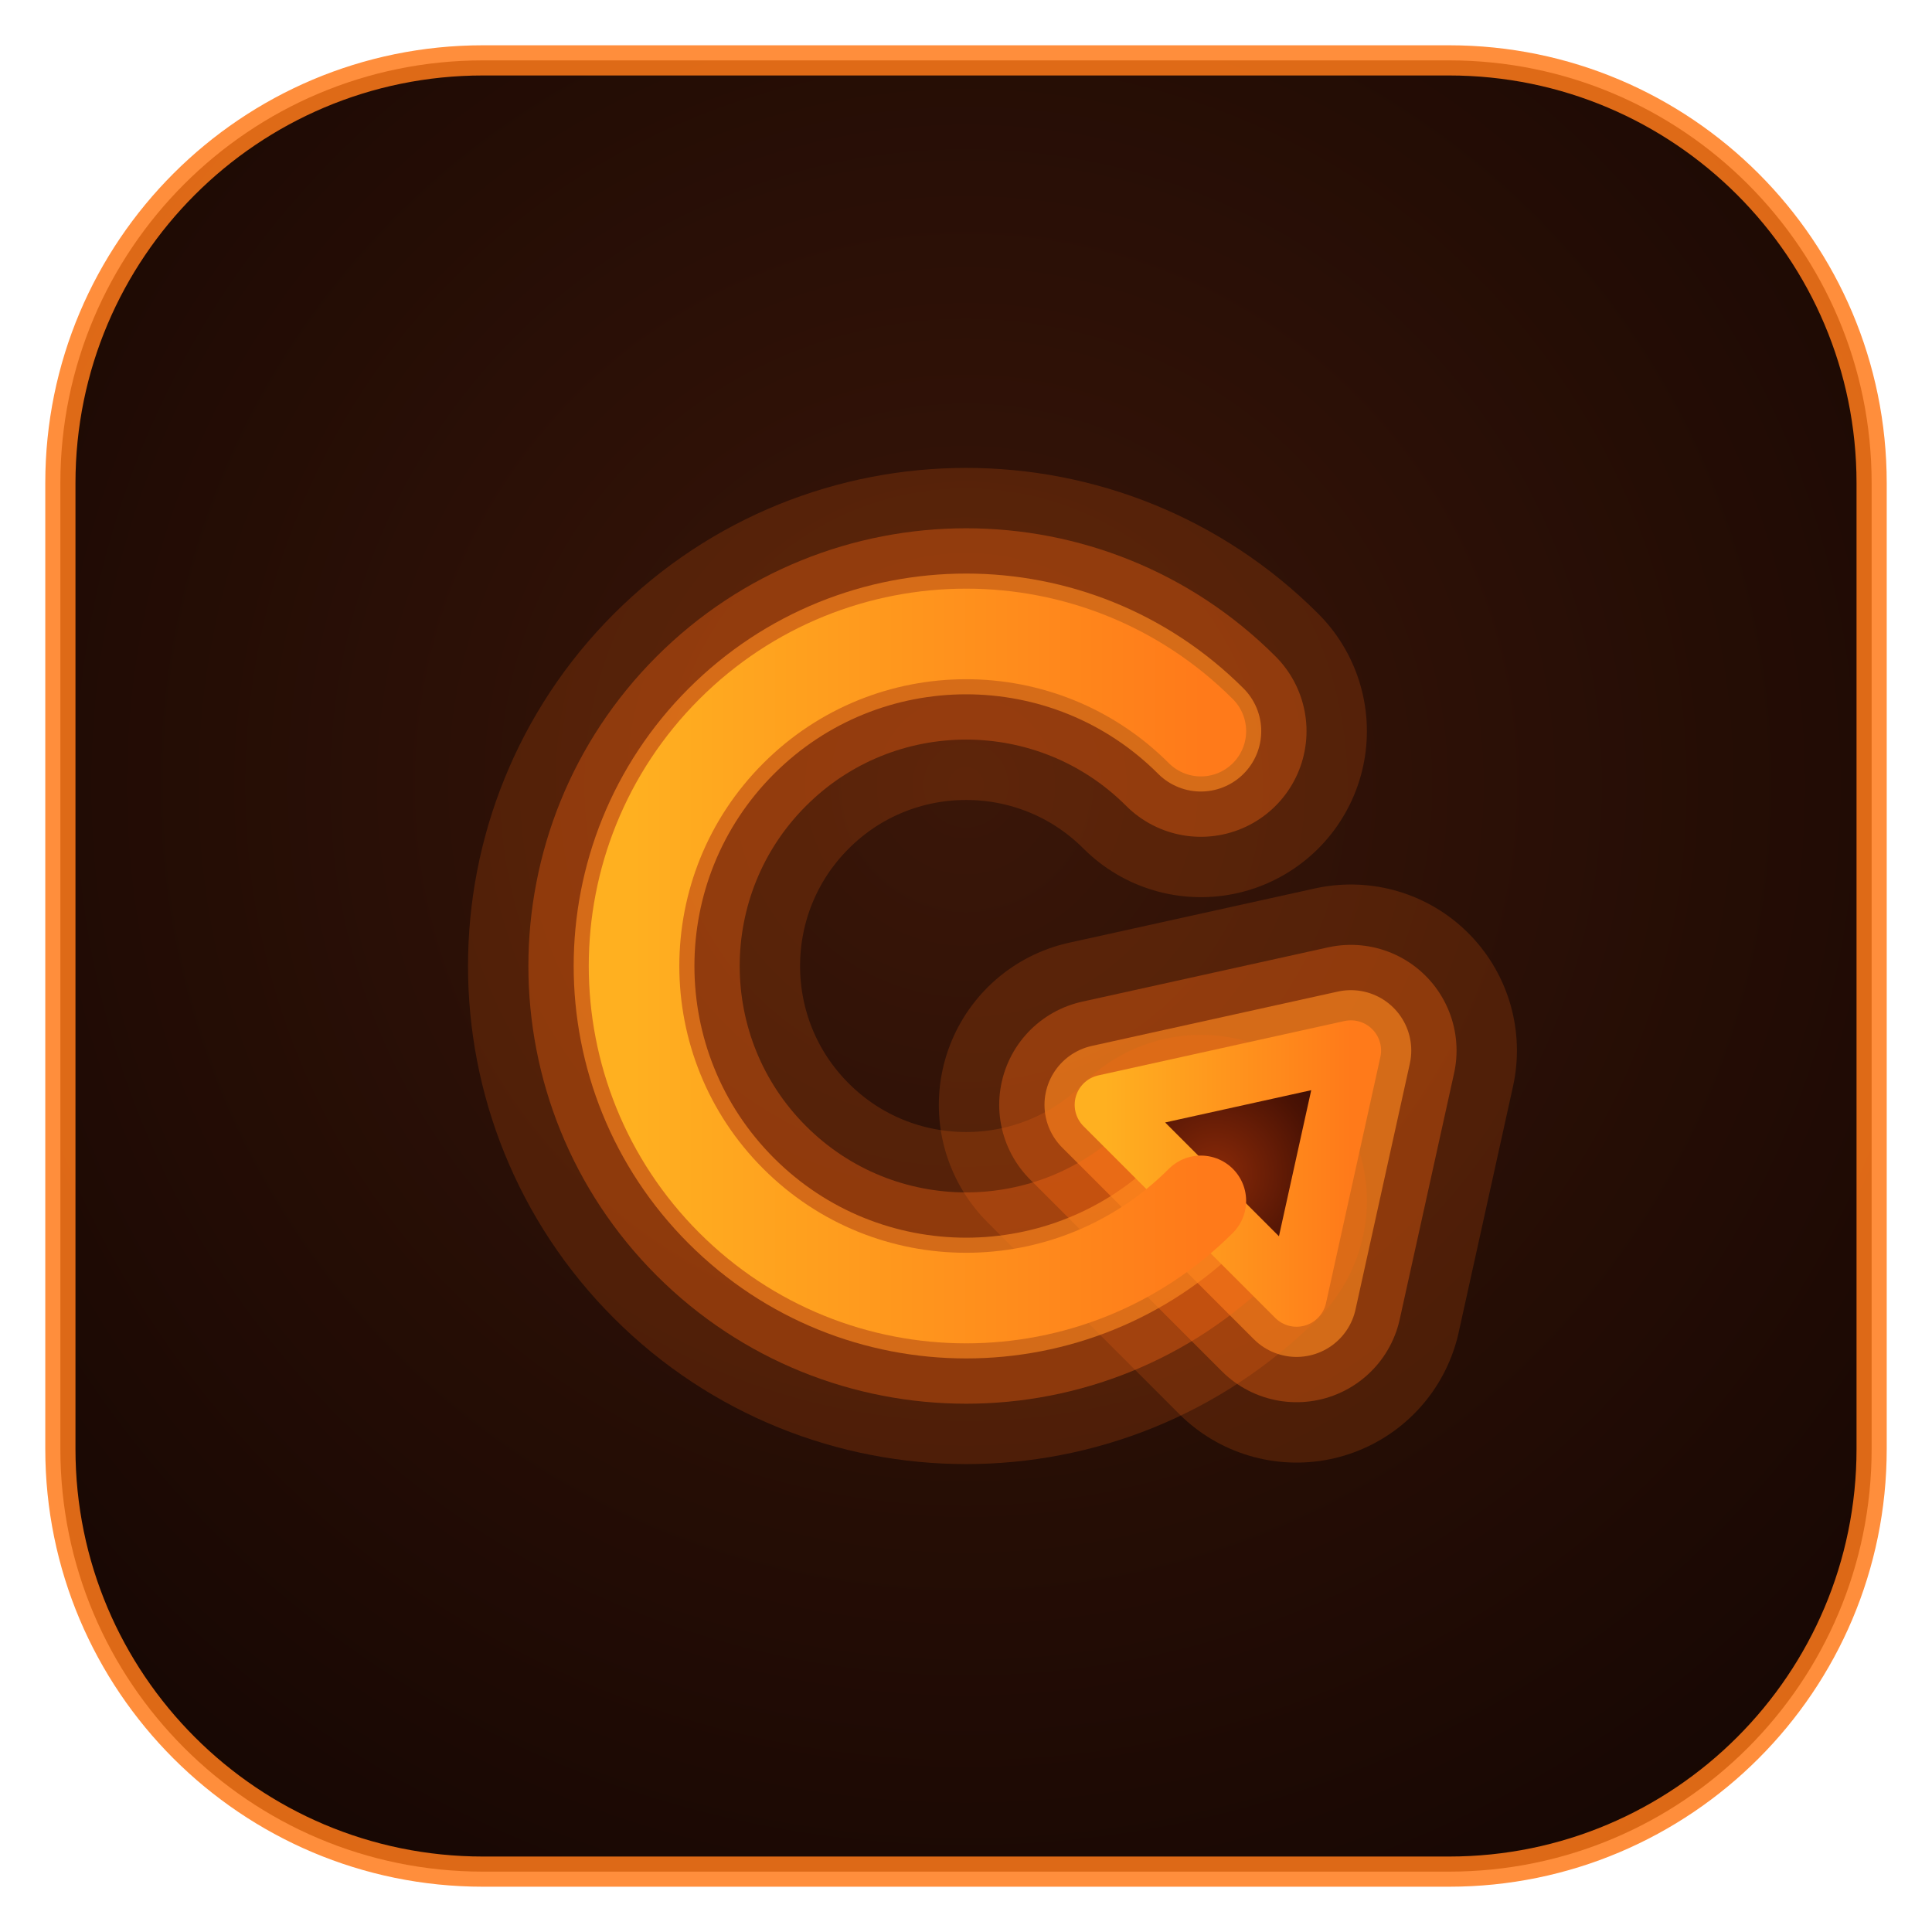
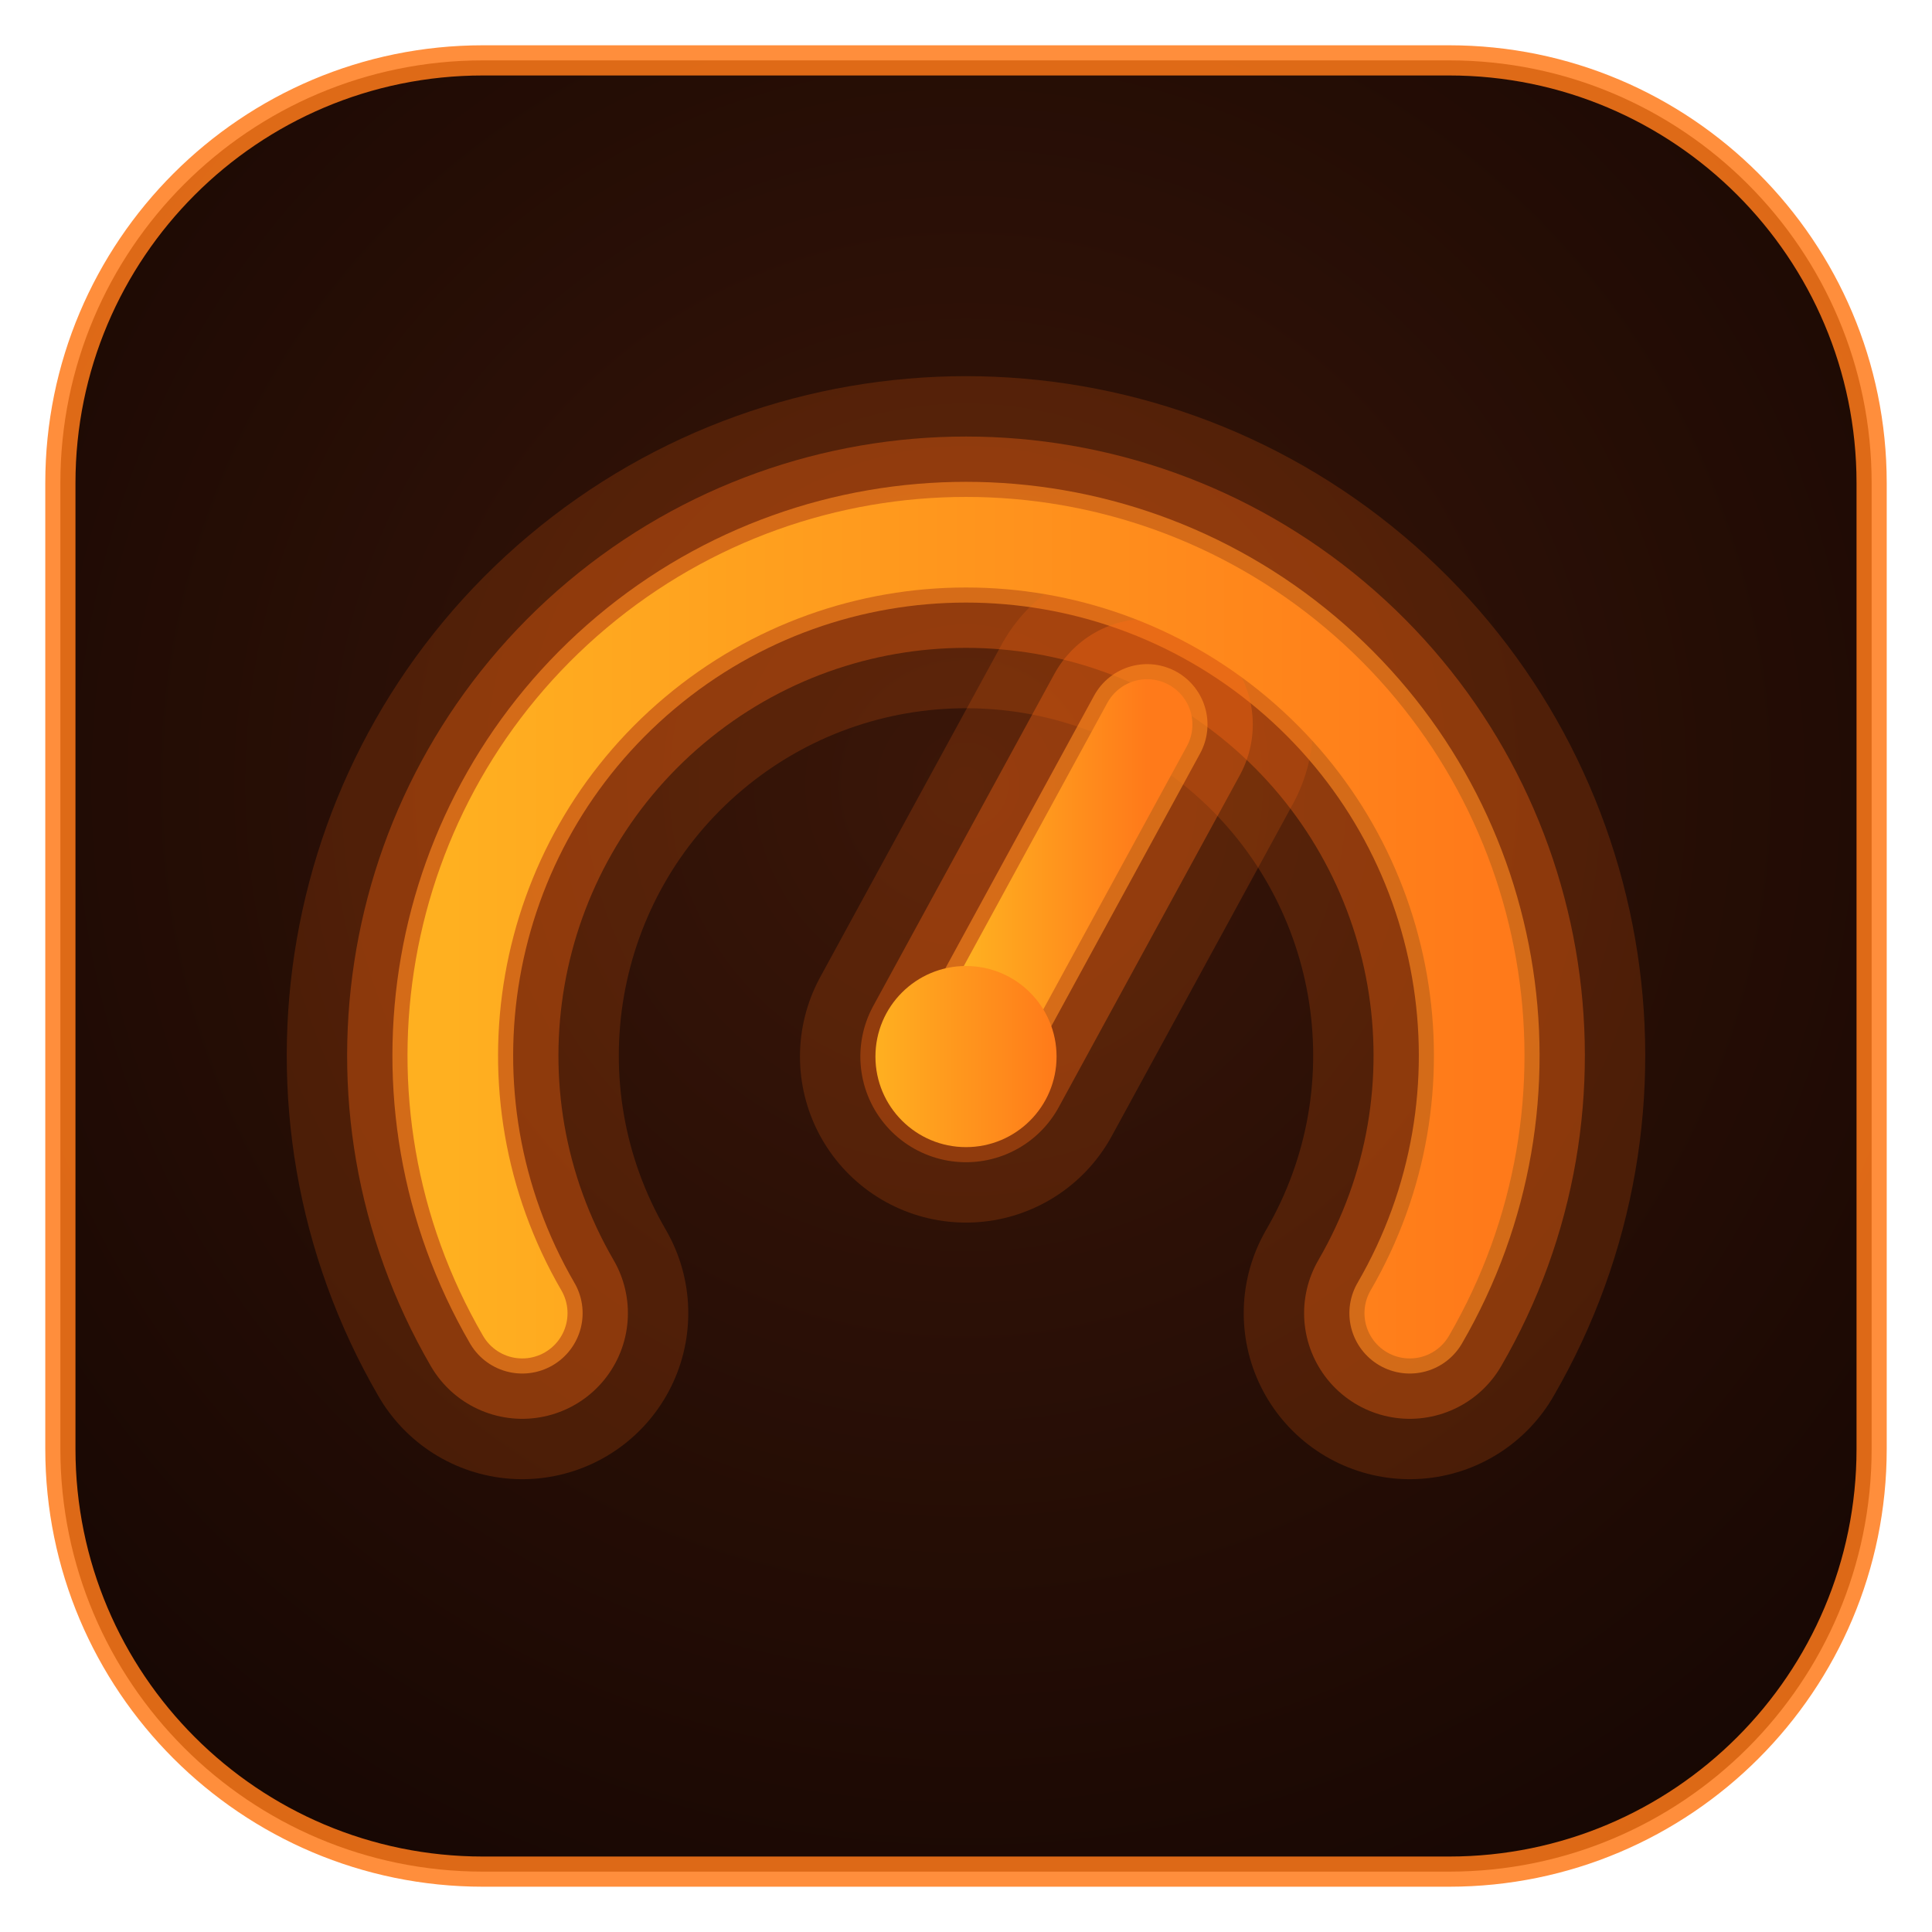
<svg xmlns="http://www.w3.org/2000/svg" width="128" height="128" viewBox="0 0 128 128">
  <defs>
    <radialGradient id="bg" cx="0.5" cy="0.4" r="0.75">
      <stop offset="0" stop-color="#3a1608" />
      <stop offset="1" stop-color="#140603" />
    </radialGradient>
    <radialGradient id="core" cx="0.45" cy="0.5" r="0.7">
      <stop offset="0" stop-color="#8a2a08" />
      <stop offset="0.6" stop-color="#4a1204" />
      <stop offset="1" stop-color="#2a0802" />
    </radialGradient>
    <linearGradient id="rim" x1="0" y1="0" x2="1" y2="0">
      <stop offset="0" stop-color="#ffb020" />
      <stop offset="1" stop-color="#ff7a1a" />
    </linearGradient>
  </defs>
  <rect x="4" y="4" width="120" height="120" rx="28" fill="url(#bg)" stroke="#ff7a1a" stroke-opacity="0.85" stroke-width="2" />
-   <path d="M89.5 69.6 L85.9 85.9 L73.2 73.2 Z" fill="none" stroke="#ff6a14" stroke-opacity="0.18" stroke-width="22" stroke-linejoin="round" stroke-linecap="round" />
-   <path d="M89.5 69.6 L85.9 85.9 L73.2 73.2 Z" fill="none" stroke="#ff6a14" stroke-opacity="0.35" stroke-width="14" stroke-linejoin="round" stroke-linecap="round" />
-   <path d="M89.5 69.6 L85.9 85.9 L73.2 73.2 Z" fill="none" stroke="#ff8a1f" stroke-opacity="0.62" stroke-width="8" stroke-linejoin="round" stroke-linecap="round" />
-   <path d="M79.56 48.44 A22 22 0 1 0 79.56 79.56" fill="none" stroke="#ff6a14" stroke-opacity="0.18" stroke-width="22" stroke-linejoin="round" stroke-linecap="round" />
-   <path d="M79.56 48.44 A22 22 0 1 0 79.56 79.56" fill="none" stroke="#ff6a14" stroke-opacity="0.35" stroke-width="14" stroke-linejoin="round" stroke-linecap="round" />
-   <path d="M79.56 48.44 A22 22 0 1 0 79.56 79.56" fill="none" stroke="#ff8a1f" stroke-opacity="0.62" stroke-width="8" stroke-linejoin="round" stroke-linecap="round" />
-   <path d="M89.5 69.6 L85.9 85.9 L73.2 73.2 Z" fill="url(#core)" stroke="url(#rim)" stroke-width="4" stroke-linejoin="round" />
-   <path d="M79.56 48.44 A22 22 0 1 0 79.56 79.56" fill="none" stroke="url(#rim)" stroke-width="6" stroke-linecap="round" stroke-linejoin="round" />
+   <path d="M34.6 87 A34 34 0 1 1 93.4 87" fill="none" stroke="#ff6a14" stroke-opacity="0.18" stroke-width="22" stroke-linecap="round" stroke-linejoin="round" />
+   <path d="M34.6 87 A34 34 0 1 1 93.4 87" fill="none" stroke="#ff6a14" stroke-opacity="0.35" stroke-width="14" stroke-linecap="round" stroke-linejoin="round" />
+   <path d="M34.6 87 A34 34 0 1 1 93.4 87" fill="none" stroke="#ff8a1f" stroke-opacity="0.62" stroke-width="8" stroke-linecap="round" stroke-linejoin="round" />
+   <path d="M64 70 L76 48" fill="none" stroke="#ff6a14" stroke-opacity="0.18" stroke-width="22" stroke-linecap="round" stroke-linejoin="round" />
+   <path d="M64 70 L76 48" fill="none" stroke="#ff6a14" stroke-opacity="0.35" stroke-width="14" stroke-linecap="round" stroke-linejoin="round" />
+   <path d="M64 70 L76 48" fill="none" stroke="#ff8a1f" stroke-opacity="0.62" stroke-width="8" stroke-linecap="round" stroke-linejoin="round" />
+   <path d="M34.6 87 A34 34 0 1 1 93.4 87" fill="none" stroke="url(#rim)" stroke-width="6" stroke-linecap="round" stroke-linejoin="round" />
+   <path d="M64 70 L76 48" fill="none" stroke="url(#rim)" stroke-width="6" stroke-linecap="round" stroke-linejoin="round" />
+   <circle cx="64" cy="70" r="6" fill="url(#rim)" />
</svg>
